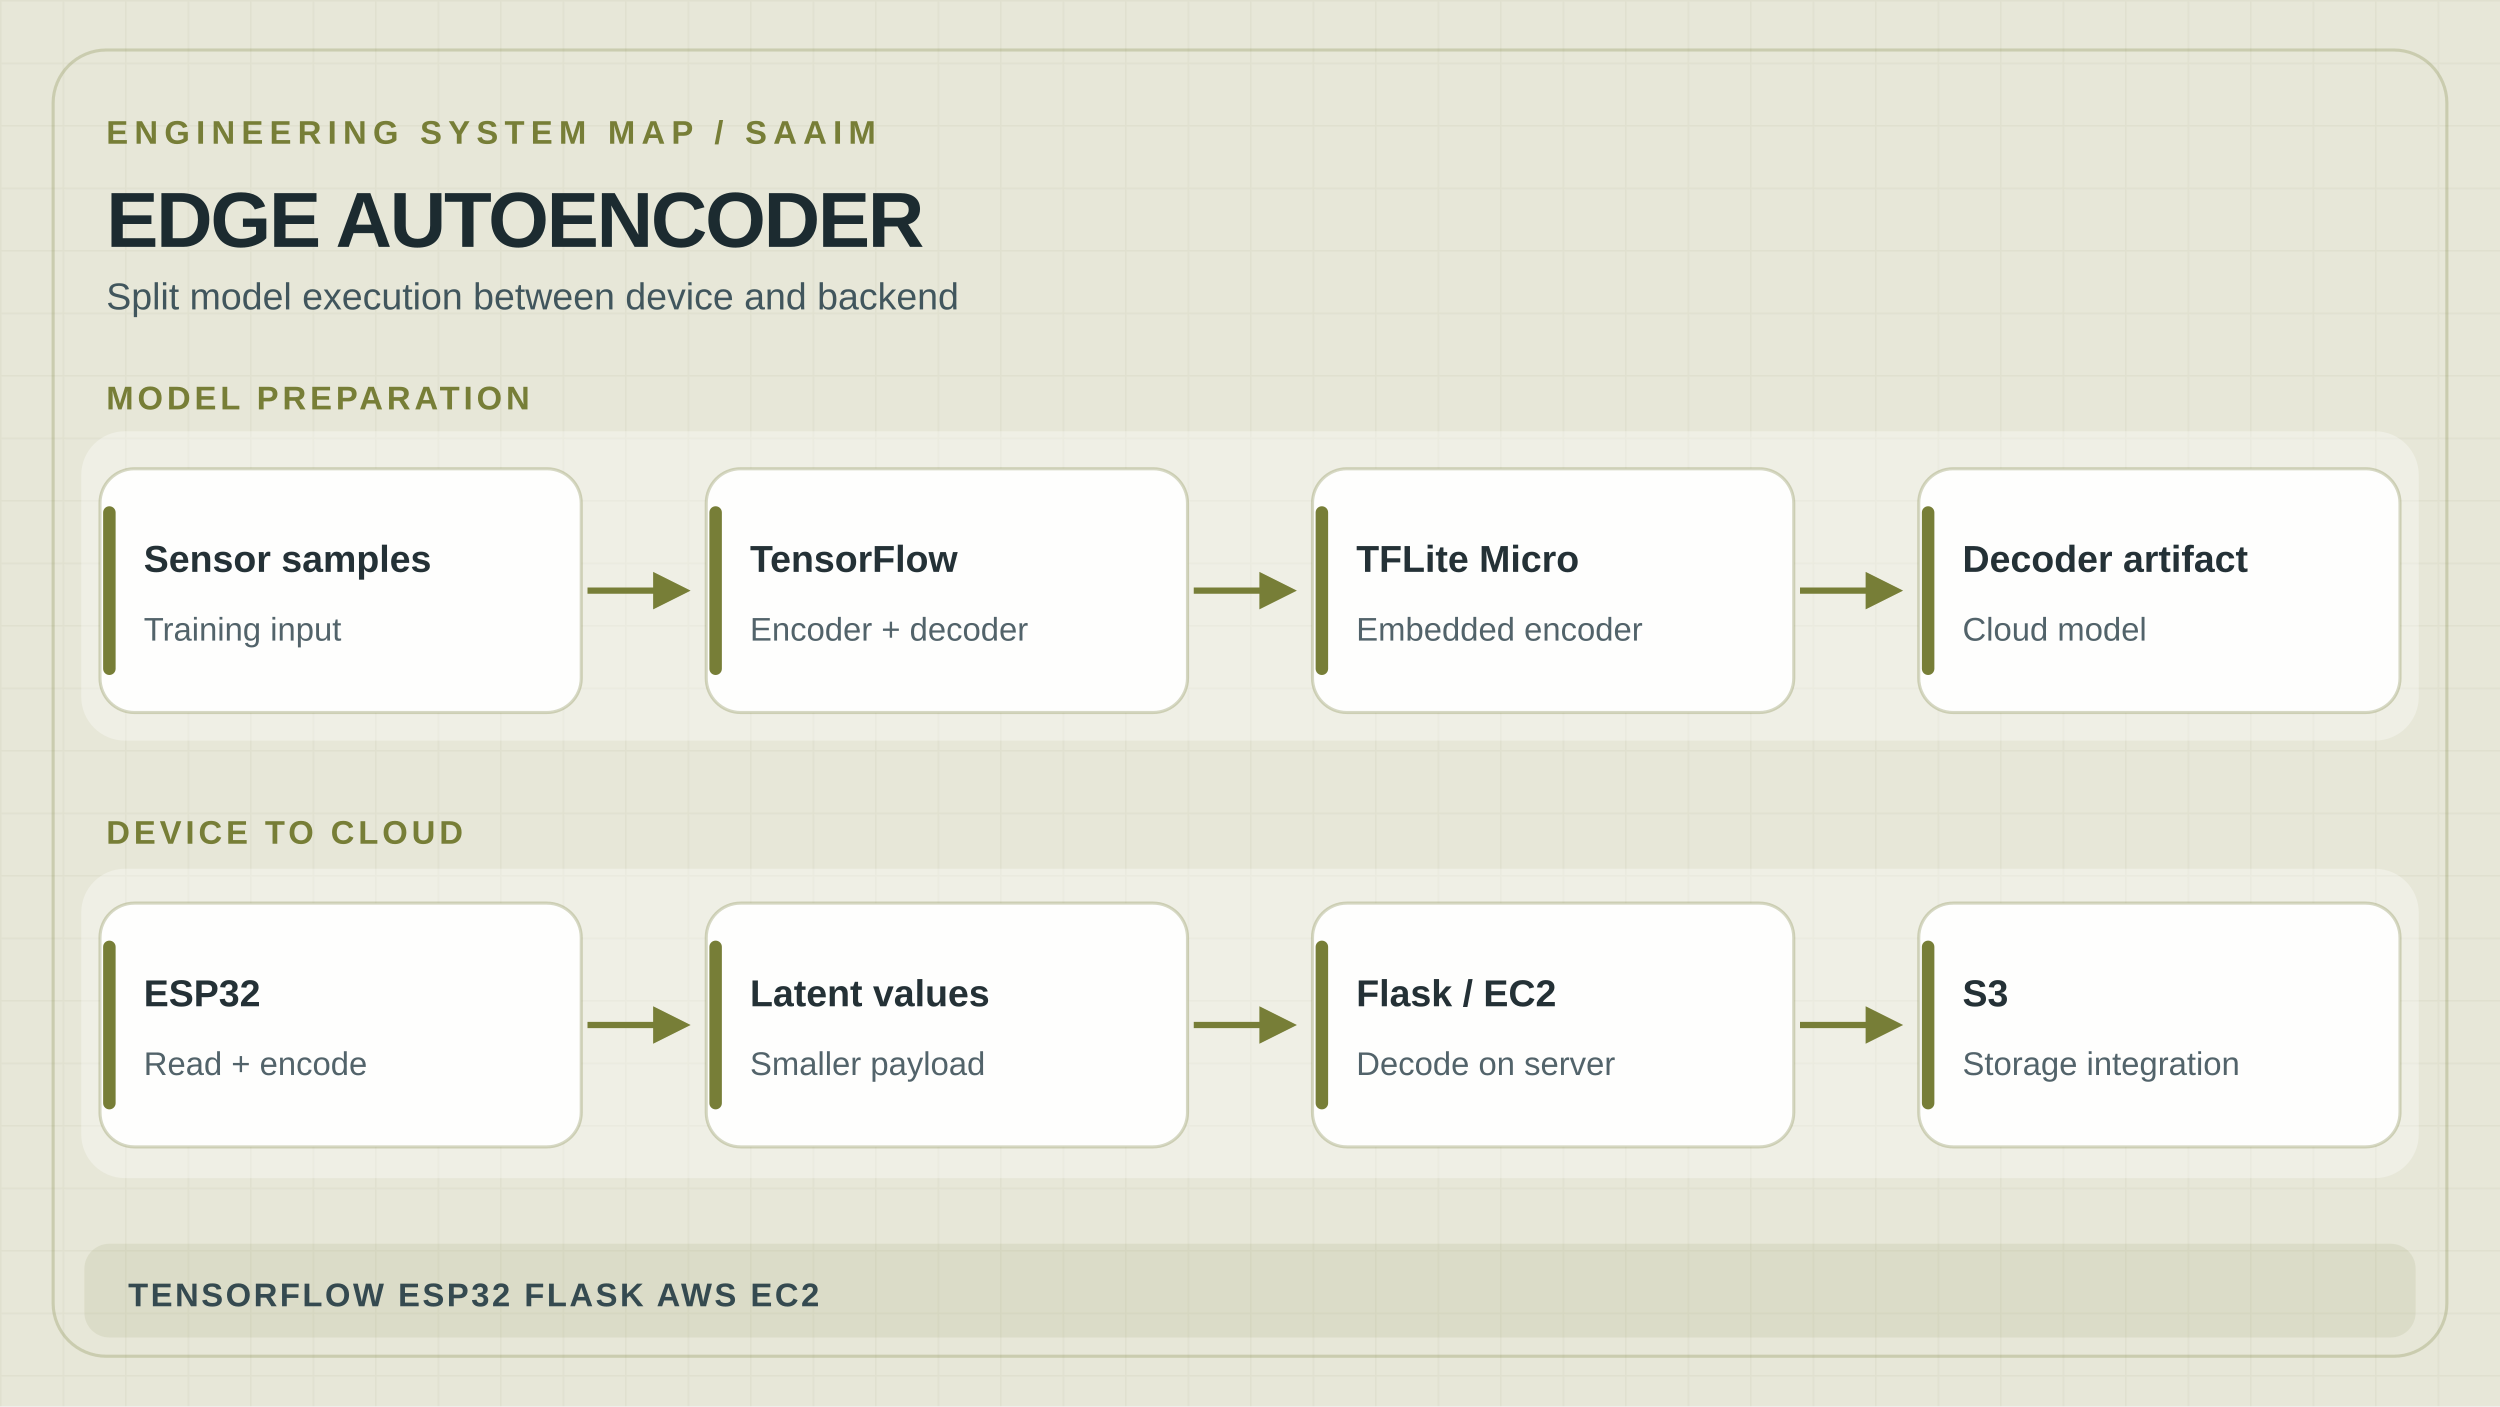
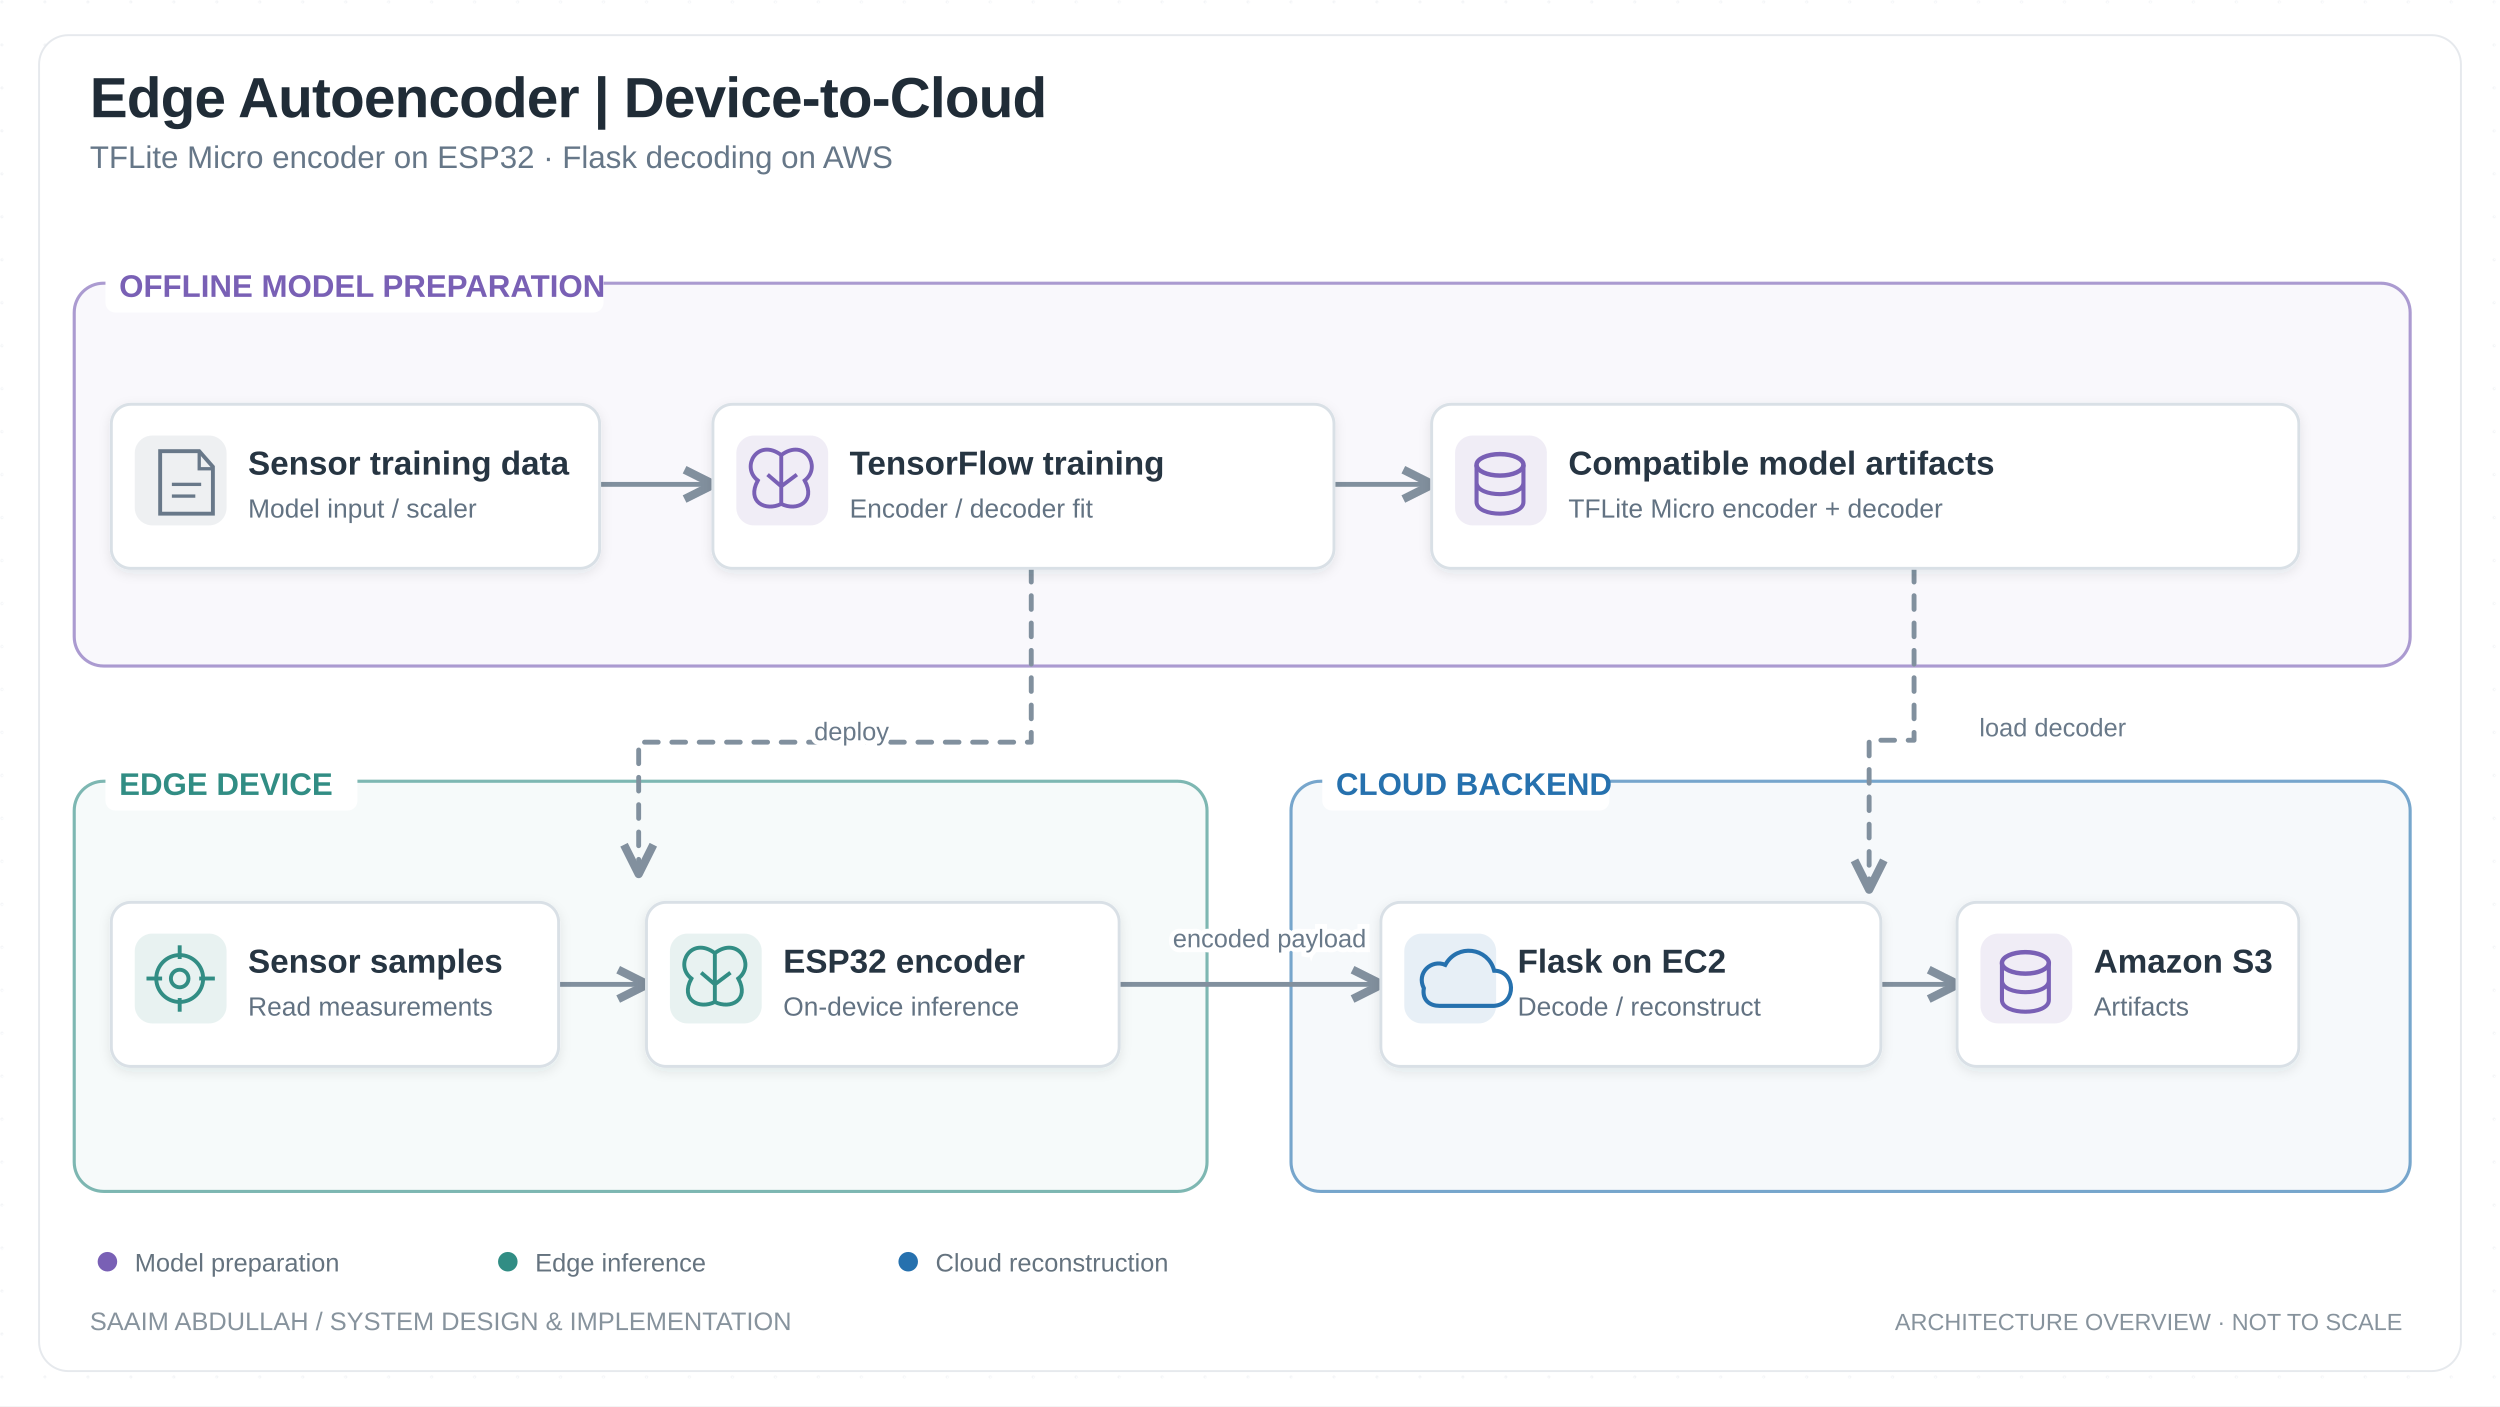
- <svg xmlns="http://www.w3.org/2000/svg" width="800" height="450" viewBox="0 0 800 450" role="img" aria-labelledby="title desc">
+ <svg xmlns="http://www.w3.org/2000/svg" width="1280" height="720" viewBox="0 0 1280 720" role="img" aria-labelledby="t d">
  <defs>
-     <marker id="arrow" markerWidth="6" markerHeight="6" refX="4.5" refY="3" orient="auto">
-       <path d="M0 0 L6 3 L0 6 Z" fill="#777e37" />
+     <filter id="sh" x="-10%" y="-20%" width="120%" height="150%">
+       <feDropShadow dx="0" dy="2" stdDeviation="3" flood-color="#1b324c" flood-opacity=".09" />
+     </filter>
+     <marker id="arr" markerWidth="8" markerHeight="8" refX="6.8" refY="4" orient="auto" markerUnits="strokeWidth">
+       <path d="M1 1L7 4L1 7" fill="none" stroke="#82909e" stroke-width="1.7" stroke-linejoin="round" />
    </marker>
-     <pattern id="grid" width="20" height="20" patternUnits="userSpaceOnUse">
-       <path d="M20 0H0V20" fill="none" stroke="#777e37" stroke-opacity=".055" />
+     <pattern id="p" width="22" height="22" patternUnits="userSpaceOnUse">
+       <circle cx="1" cy="1" r=".8" fill="#e1e5ea" />
    </pattern>
  </defs>
-   <rect width="800" height="450" fill="#e7e7d8" />
-   <rect width="800" height="450" fill="url(#grid)" />
-   <rect x="17" y="16" width="766" height="418" rx="17" fill="none" stroke="#777e37" stroke-opacity=".25" />
-   <text x="34" y="46" fill="#777e37" font-family="Arial,Helvetica,sans-serif" font-size="10.5" font-weight="700" letter-spacing="2">ENGINEERING SYSTEM MAP / SAAIM</text>
-   <text x="34" y="79" fill="#1c2b30" font-family="Arial,Helvetica,sans-serif" font-size="25" font-weight="800" letter-spacing="-.7">EDGE AUTOENCODER</text>
-   <text x="34" y="99" fill="#41565d" font-family="Arial,Helvetica,sans-serif" font-size="12">Split model execution between device and backend</text>
-   <g font-family="Arial,Helvetica,sans-serif">
-     <text x="34" y="131" fill="#777e37" font-size="10.5" font-weight="700" letter-spacing="1.25">MODEL PREPARATION</text>
-     <rect x="26" y="138" width="748" height="99" rx="14" fill="#ffffff" fill-opacity=".33" />
-     <g>
-       <rect x="32" y="150" width="154" height="78" rx="11" fill="#ffffff" fill-opacity=".94" stroke="#777e37" stroke-opacity=".29" />
-       <rect x="33" y="162" width="4" height="54" rx="2" fill="#777e37" />
-       <text x="46" y="183" font-size="12" font-weight="700" fill="#243136">Sensor samples</text>
-       <text x="46" y="205" font-size="10.5" fill="#52636a">Training input</text>
-     </g>
-     <g>
-       <rect x="226" y="150" width="154" height="78" rx="11" fill="#ffffff" fill-opacity=".94" stroke="#777e37" stroke-opacity=".29" />
-       <rect x="227" y="162" width="4" height="54" rx="2" fill="#777e37" />
-       <text x="240" y="183" font-size="12" font-weight="700" fill="#243136">TensorFlow</text>
-       <text x="240" y="205" font-size="10.5" fill="#52636a">Encoder + decoder</text>
-     </g>
-     <g>
-       <rect x="420" y="150" width="154" height="78" rx="11" fill="#ffffff" fill-opacity=".94" stroke="#777e37" stroke-opacity=".29" />
-       <rect x="421" y="162" width="4" height="54" rx="2" fill="#777e37" />
-       <text x="434" y="183" font-size="12" font-weight="700" fill="#243136">TFLite Micro</text>
-       <text x="434" y="205" font-size="10.5" fill="#52636a">Embedded encoder</text>
-     </g>
-     <g>
-       <rect x="614" y="150" width="154" height="78" rx="11" fill="#ffffff" fill-opacity=".94" stroke="#777e37" stroke-opacity=".29" />
-       <rect x="615" y="162" width="4" height="54" rx="2" fill="#777e37" />
-       <text x="628" y="183" font-size="12" font-weight="700" fill="#243136">Decoder artifact</text>
-       <text x="628" y="205" font-size="10.5" fill="#52636a">Cloud model</text>
-     </g>
-     <path d="M188 189 H218" stroke="#777e37" stroke-width="2" fill="none" marker-end="url(#arrow)" />
-     <path d="M382 189 H412" stroke="#777e37" stroke-width="2" fill="none" marker-end="url(#arrow)" />
-     <path d="M576 189 H606" stroke="#777e37" stroke-width="2" fill="none" marker-end="url(#arrow)" />
-     <text x="34" y="270" fill="#777e37" font-size="10.5" font-weight="700" letter-spacing="1.25">DEVICE TO CLOUD</text>
-     <rect x="26" y="278" width="748" height="99" rx="14" fill="#ffffff" fill-opacity=".33" />
-     <g>
-       <rect x="32" y="289" width="154" height="78" rx="11" fill="#ffffff" fill-opacity=".94" stroke="#777e37" stroke-opacity=".29" />
-       <rect x="33" y="301" width="4" height="54" rx="2" fill="#777e37" />
-       <text x="46" y="322" font-size="12" font-weight="700" fill="#243136">ESP32</text>
-       <text x="46" y="344" font-size="10.5" fill="#52636a">Read + encode</text>
-     </g>
-     <g>
-       <rect x="226" y="289" width="154" height="78" rx="11" fill="#ffffff" fill-opacity=".94" stroke="#777e37" stroke-opacity=".29" />
-       <rect x="227" y="301" width="4" height="54" rx="2" fill="#777e37" />
-       <text x="240" y="322" font-size="12" font-weight="700" fill="#243136">Latent values</text>
-       <text x="240" y="344" font-size="10.5" fill="#52636a">Smaller payload</text>
-     </g>
-     <g>
-       <rect x="420" y="289" width="154" height="78" rx="11" fill="#ffffff" fill-opacity=".94" stroke="#777e37" stroke-opacity=".29" />
-       <rect x="421" y="301" width="4" height="54" rx="2" fill="#777e37" />
-       <text x="434" y="322" font-size="12" font-weight="700" fill="#243136">Flask / EC2</text>
-       <text x="434" y="344" font-size="10.5" fill="#52636a">Decode on server</text>
-     </g>
-     <g>
-       <rect x="614" y="289" width="154" height="78" rx="11" fill="#ffffff" fill-opacity=".94" stroke="#777e37" stroke-opacity=".29" />
-       <rect x="615" y="301" width="4" height="54" rx="2" fill="#777e37" />
-       <text x="628" y="322" font-size="12" font-weight="700" fill="#243136">S3</text>
-       <text x="628" y="344" font-size="10.5" fill="#52636a">Storage integration</text>
-     </g>
-     <path d="M188 328 H218" stroke="#777e37" stroke-width="2" fill="none" marker-end="url(#arrow)" />
-     <path d="M382 328 H412" stroke="#777e37" stroke-width="2" fill="none" marker-end="url(#arrow)" />
-     <path d="M576 328 H606" stroke="#777e37" stroke-width="2" fill="none" marker-end="url(#arrow)" />
-     <rect x="27" y="398" width="746" height="30" rx="8" fill="#777e37" fill-opacity=".10" />
-     <text x="41" y="418" font-size="10.5" font-weight="700" letter-spacing=".8" fill="#354a50">TENSORFLOW   ESP32   FLASK   AWS EC2</text>
+   <rect width="1280" height="720" fill="#ffffff" />
+   <rect width="1280" height="720" fill="url(#p)" opacity=".38" />
+   <rect x="20" y="18" width="1240" height="684" fill="#fff" stroke="#e6e9ed" rx="15" />
+   <text x="46" y="60" font-family="Arial,Helvetica,sans-serif" font-size="29" font-weight="750" letter-spacing="-.4" fill="#202c37">Edge Autoencoder | Device-to-Cloud</text>
+   <text x="46" y="86" font-family="Arial,Helvetica,sans-serif" font-size="16" fill="#667788">TFLite Micro encoder on ESP32 · Flask decoding on AWS</text>
+   <g>
+     <rect x="38" y="145" width="1196" height="196" rx="15" fill="#7960b5" fill-opacity=".040" stroke="#7960b5" stroke-opacity=".62" stroke-width="1.6" />
+     <rect x="54" y="135" width="255" height="25" rx="5" fill="#fff" />
+     <text x="61" y="152" font-family="Arial,Helvetica,sans-serif" font-size="16" font-weight="700" fill="#7960b5">OFFLINE MODEL PREPARATION</text>
  </g>
+   <g>
+     <rect x="38" y="400" width="580" height="210" rx="15" fill="#318d84" fill-opacity=".040" stroke="#318d84" stroke-opacity=".62" stroke-width="1.6" />
+     <rect x="54" y="390" width="129" height="25" rx="5" fill="#fff" />
+     <text x="61" y="407" font-family="Arial,Helvetica,sans-serif" font-size="16" font-weight="700" fill="#318d84">EDGE DEVICE</text>
+   </g>
+   <g>
+     <rect x="661" y="400" width="573" height="210" rx="15" fill="#2671ae" fill-opacity=".040" stroke="#2671ae" stroke-opacity=".62" stroke-width="1.6" />
+     <rect x="677" y="390" width="147" height="25" rx="5" fill="#fff" />
+     <text x="684" y="407" font-family="Arial,Helvetica,sans-serif" font-size="16" font-weight="700" fill="#2671ae">CLOUD BACKEND</text>
+   </g>
+   <g>
+     <path d="M307 248H365" fill="none" stroke="#81909e" stroke-width="2.5" stroke-linecap="round" stroke-linejoin="round" marker-end="url(#arr)" />
+   </g>
+   <g>
+     <path d="M683 248H733" fill="none" stroke="#81909e" stroke-width="2.5" stroke-linecap="round" stroke-linejoin="round" marker-end="url(#arr)" />
+   </g>
+   <g>
+     <path d="M528 291V380H327V447" fill="none" stroke="#81909e" stroke-width="2.5" stroke-linecap="round" stroke-linejoin="round" marker-end="url(#arr)" stroke-dasharray="7 7" />
+     <text x="436" y="379" font-family="Arial,Helvetica,sans-serif" font-size="13" fill="#697989" text-anchor="middle" paint-order="stroke" stroke="#fff" stroke-width="5">deploy</text>
+   </g>
+   <g>
+     <path d="M980 291V379H957V455" fill="none" stroke="#81909e" stroke-width="2.5" stroke-linecap="round" stroke-linejoin="round" marker-end="url(#arr)" stroke-dasharray="7 7" />
+     <text x="1051" y="377" font-family="Arial,Helvetica,sans-serif" font-size="13" fill="#697989" text-anchor="middle" paint-order="stroke" stroke="#fff" stroke-width="5">load decoder</text>
+   </g>
+   <g>
+     <path d="M286 504H331" fill="none" stroke="#81909e" stroke-width="2.5" stroke-linecap="round" stroke-linejoin="round" marker-end="url(#arr)" />
+   </g>
+   <g>
+     <path d="M573 504H707" fill="none" stroke="#81909e" stroke-width="2.5" stroke-linecap="round" stroke-linejoin="round" marker-end="url(#arr)" />
+     <text x="650" y="485" font-family="Arial,Helvetica,sans-serif" font-size="13" fill="#697989" text-anchor="middle" paint-order="stroke" stroke="#fff" stroke-width="5">encoded payload</text>
+   </g>
+   <g>
+     <path d="M963 504H1002" fill="none" stroke="#81909e" stroke-width="2.5" stroke-linecap="round" stroke-linejoin="round" marker-end="url(#arr)" />
+   </g>
+   <g id="samples" filter="url(#sh)">
+     <rect x="57" y="207" width="250" height="84" rx="10" fill="#fff" stroke="#d9e0e6" stroke-width="1.5" />
+     <rect x="69" y="223" width="47" height="46" rx="9" fill="#687889" fill-opacity=".11" />
+     <path d="M82 231h20l7 8v24H82Z" fill="none" stroke="#687889" stroke-width="2" />
+     <path d="M102 231v9h7M88 248h15M88 254h12" fill="none" stroke="#687889" stroke-width="1.7" />
+     <text x="127" y="243" font-family="Arial,Helvetica,sans-serif" font-weight="700" font-size="17" fill="#273442">Sensor training data</text>
+     <text x="127" y="265" font-family="Arial,Helvetica,sans-serif" font-size="13.5" fill="#627282">Model input / scaler</text>
+   </g>
+   <g id="tf" filter="url(#sh)">
+     <rect x="365" y="207" width="318" height="84" rx="10" fill="#fff" stroke="#d9e0e6" stroke-width="1.5" />
+     <rect x="377" y="223" width="47" height="46" rx="9" fill="#7960b5" fill-opacity=".11" />
+     <path d="M400 233c-12-9-21 6-12 13-6 11 4 16 12 12M400 233c12-9 21 6 12 13 6 11-4 16-12 12M400 233v25M393 243l7 6 8-6" fill="none" stroke="#7960b5" stroke-width="2" />
+     <text x="435" y="243" font-family="Arial,Helvetica,sans-serif" font-weight="700" font-size="17" fill="#273442">TensorFlow training</text>
+     <text x="435" y="265" font-family="Arial,Helvetica,sans-serif" font-size="13.5" fill="#627282">Encoder / decoder fit</text>
+   </g>
+   <g id="artifacts" filter="url(#sh)">
+     <rect x="733" y="207" width="444" height="84" rx="10" fill="#fff" stroke="#d9e0e6" stroke-width="1.5" />
+     <rect x="745" y="223" width="47" height="46" rx="9" fill="#7960b5" fill-opacity=".11" />
+     <ellipse cx="768" cy="238" rx="12" ry="5.5" fill="none" stroke="#7960b5" stroke-width="2.3" />
+     <path d="M756 238v19c0 8 24 8 24 0V238M756 247c0 8 24 8 24 0" fill="none" stroke="#7960b5" stroke-width="2.1" />
+     <text x="803" y="243" font-family="Arial,Helvetica,sans-serif" font-weight="700" font-size="17" fill="#273442">Compatible model artifacts</text>
+     <text x="803" y="265" font-family="Arial,Helvetica,sans-serif" font-size="13.5" fill="#627282">TFLite Micro encoder + decoder</text>
+   </g>
+   <g id="sensor" filter="url(#sh)">
+     <rect x="57" y="462" width="229" height="84" rx="10" fill="#fff" stroke="#d9e0e6" stroke-width="1.5" />
+     <rect x="69" y="478" width="47" height="46" rx="9" fill="#318d84" fill-opacity=".11" />
+     <circle cx="92" cy="501" r="12" fill="none" stroke="#318d84" stroke-width="2" />
+     <circle cx="92" cy="501" r="4.5" fill="none" stroke="#318d84" stroke-width="2" />
+     <path d="M92 484v7m0 20v7m-17-17h8m19 0h8" stroke="#318d84" stroke-width="2" />
+     <text x="127" y="498" font-family="Arial,Helvetica,sans-serif" font-weight="700" font-size="17" fill="#273442">Sensor samples</text>
+     <text x="127" y="520" font-family="Arial,Helvetica,sans-serif" font-size="13.5" fill="#627282">Read measurements</text>
+   </g>
+   <g id="esp" filter="url(#sh)">
+     <rect x="331" y="462" width="242" height="84" rx="10" fill="#fff" stroke="#d9e0e6" stroke-width="1.5" />
+     <rect x="343" y="478" width="47" height="46" rx="9" fill="#318d84" fill-opacity=".11" />
+     <path d="M366 488c-12-9-21 6-12 13-6 11 4 16 12 12M366 488c12-9 21 6 12 13 6 11-4 16-12 12M366 488v25M359 498l7 6 8-6" fill="none" stroke="#318d84" stroke-width="2" />
+     <text x="401" y="498" font-family="Arial,Helvetica,sans-serif" font-weight="700" font-size="17" fill="#273442">ESP32 encoder</text>
+     <text x="401" y="520" font-family="Arial,Helvetica,sans-serif" font-size="13.5" fill="#627282">On-device inference</text>
+   </g>
+   <g id="flask" filter="url(#sh)">
+     <rect x="707" y="462" width="256" height="84" rx="10" fill="#fff" stroke="#d9e0e6" stroke-width="1.5" />
+     <rect x="719" y="478" width="47" height="46" rx="9" fill="#2671ae" fill-opacity=".11" />
+     <path d="M729 506c-4-8 4-15 11-12 6-11 22-9 25 3 11 0 12 17 0 18H737c-5 0-9-3-8-9Z" fill="none" stroke="#2671ae" stroke-width="2.1" />
+     <text x="777" y="498" font-family="Arial,Helvetica,sans-serif" font-weight="700" font-size="17" fill="#273442">Flask on EC2</text>
+     <text x="777" y="520" font-family="Arial,Helvetica,sans-serif" font-size="13.5" fill="#627282">Decode / reconstruct</text>
+   </g>
+   <g id="storage" filter="url(#sh)">
+     <rect x="1002" y="462" width="175" height="84" rx="10" fill="#fff" stroke="#d9e0e6" stroke-width="1.5" />
+     <rect x="1014" y="478" width="47" height="46" rx="9" fill="#7960b5" fill-opacity=".11" />
+     <ellipse cx="1037" cy="493" rx="12" ry="5.5" fill="none" stroke="#7960b5" stroke-width="2.3" />
+     <path d="M1025 493v19c0 8 24 8 24 0V493M1025 502c0 8 24 8 24 0" fill="none" stroke="#7960b5" stroke-width="2.1" />
+     <text x="1072" y="498" font-family="Arial,Helvetica,sans-serif" font-weight="700" font-size="17" fill="#273442">Amazon S3</text>
+     <text x="1072" y="520" font-family="Arial,Helvetica,sans-serif" font-size="13.5" fill="#627282">Artifacts</text>
+   </g>
+   <g font-family="Arial,Helvetica,sans-serif" font-size="13">
+     <circle cx="55" cy="646" r="5" fill="#7960b5" />
+     <text x="69" y="651" fill="#65737f">Model preparation</text>
+     <circle cx="260" cy="646" r="5" fill="#318d84" />
+     <text x="274" y="651" fill="#65737f">Edge inference</text>
+     <circle cx="465" cy="646" r="5" fill="#2671ae" />
+     <text x="479" y="651" fill="#65737f">Cloud reconstruction</text>
+   </g>
+   <text x="46" y="681" font-family="Arial,Helvetica,sans-serif" font-size="13" fill="#87939d">SAAIM ABDULLAH  /  SYSTEM DESIGN &amp; IMPLEMENTATION</text>
+   <text x="1230" y="681" text-anchor="end" font-family="Arial,Helvetica,sans-serif" font-size="12" fill="#87939d">ARCHITECTURE OVERVIEW · NOT TO SCALE</text>
</svg>
